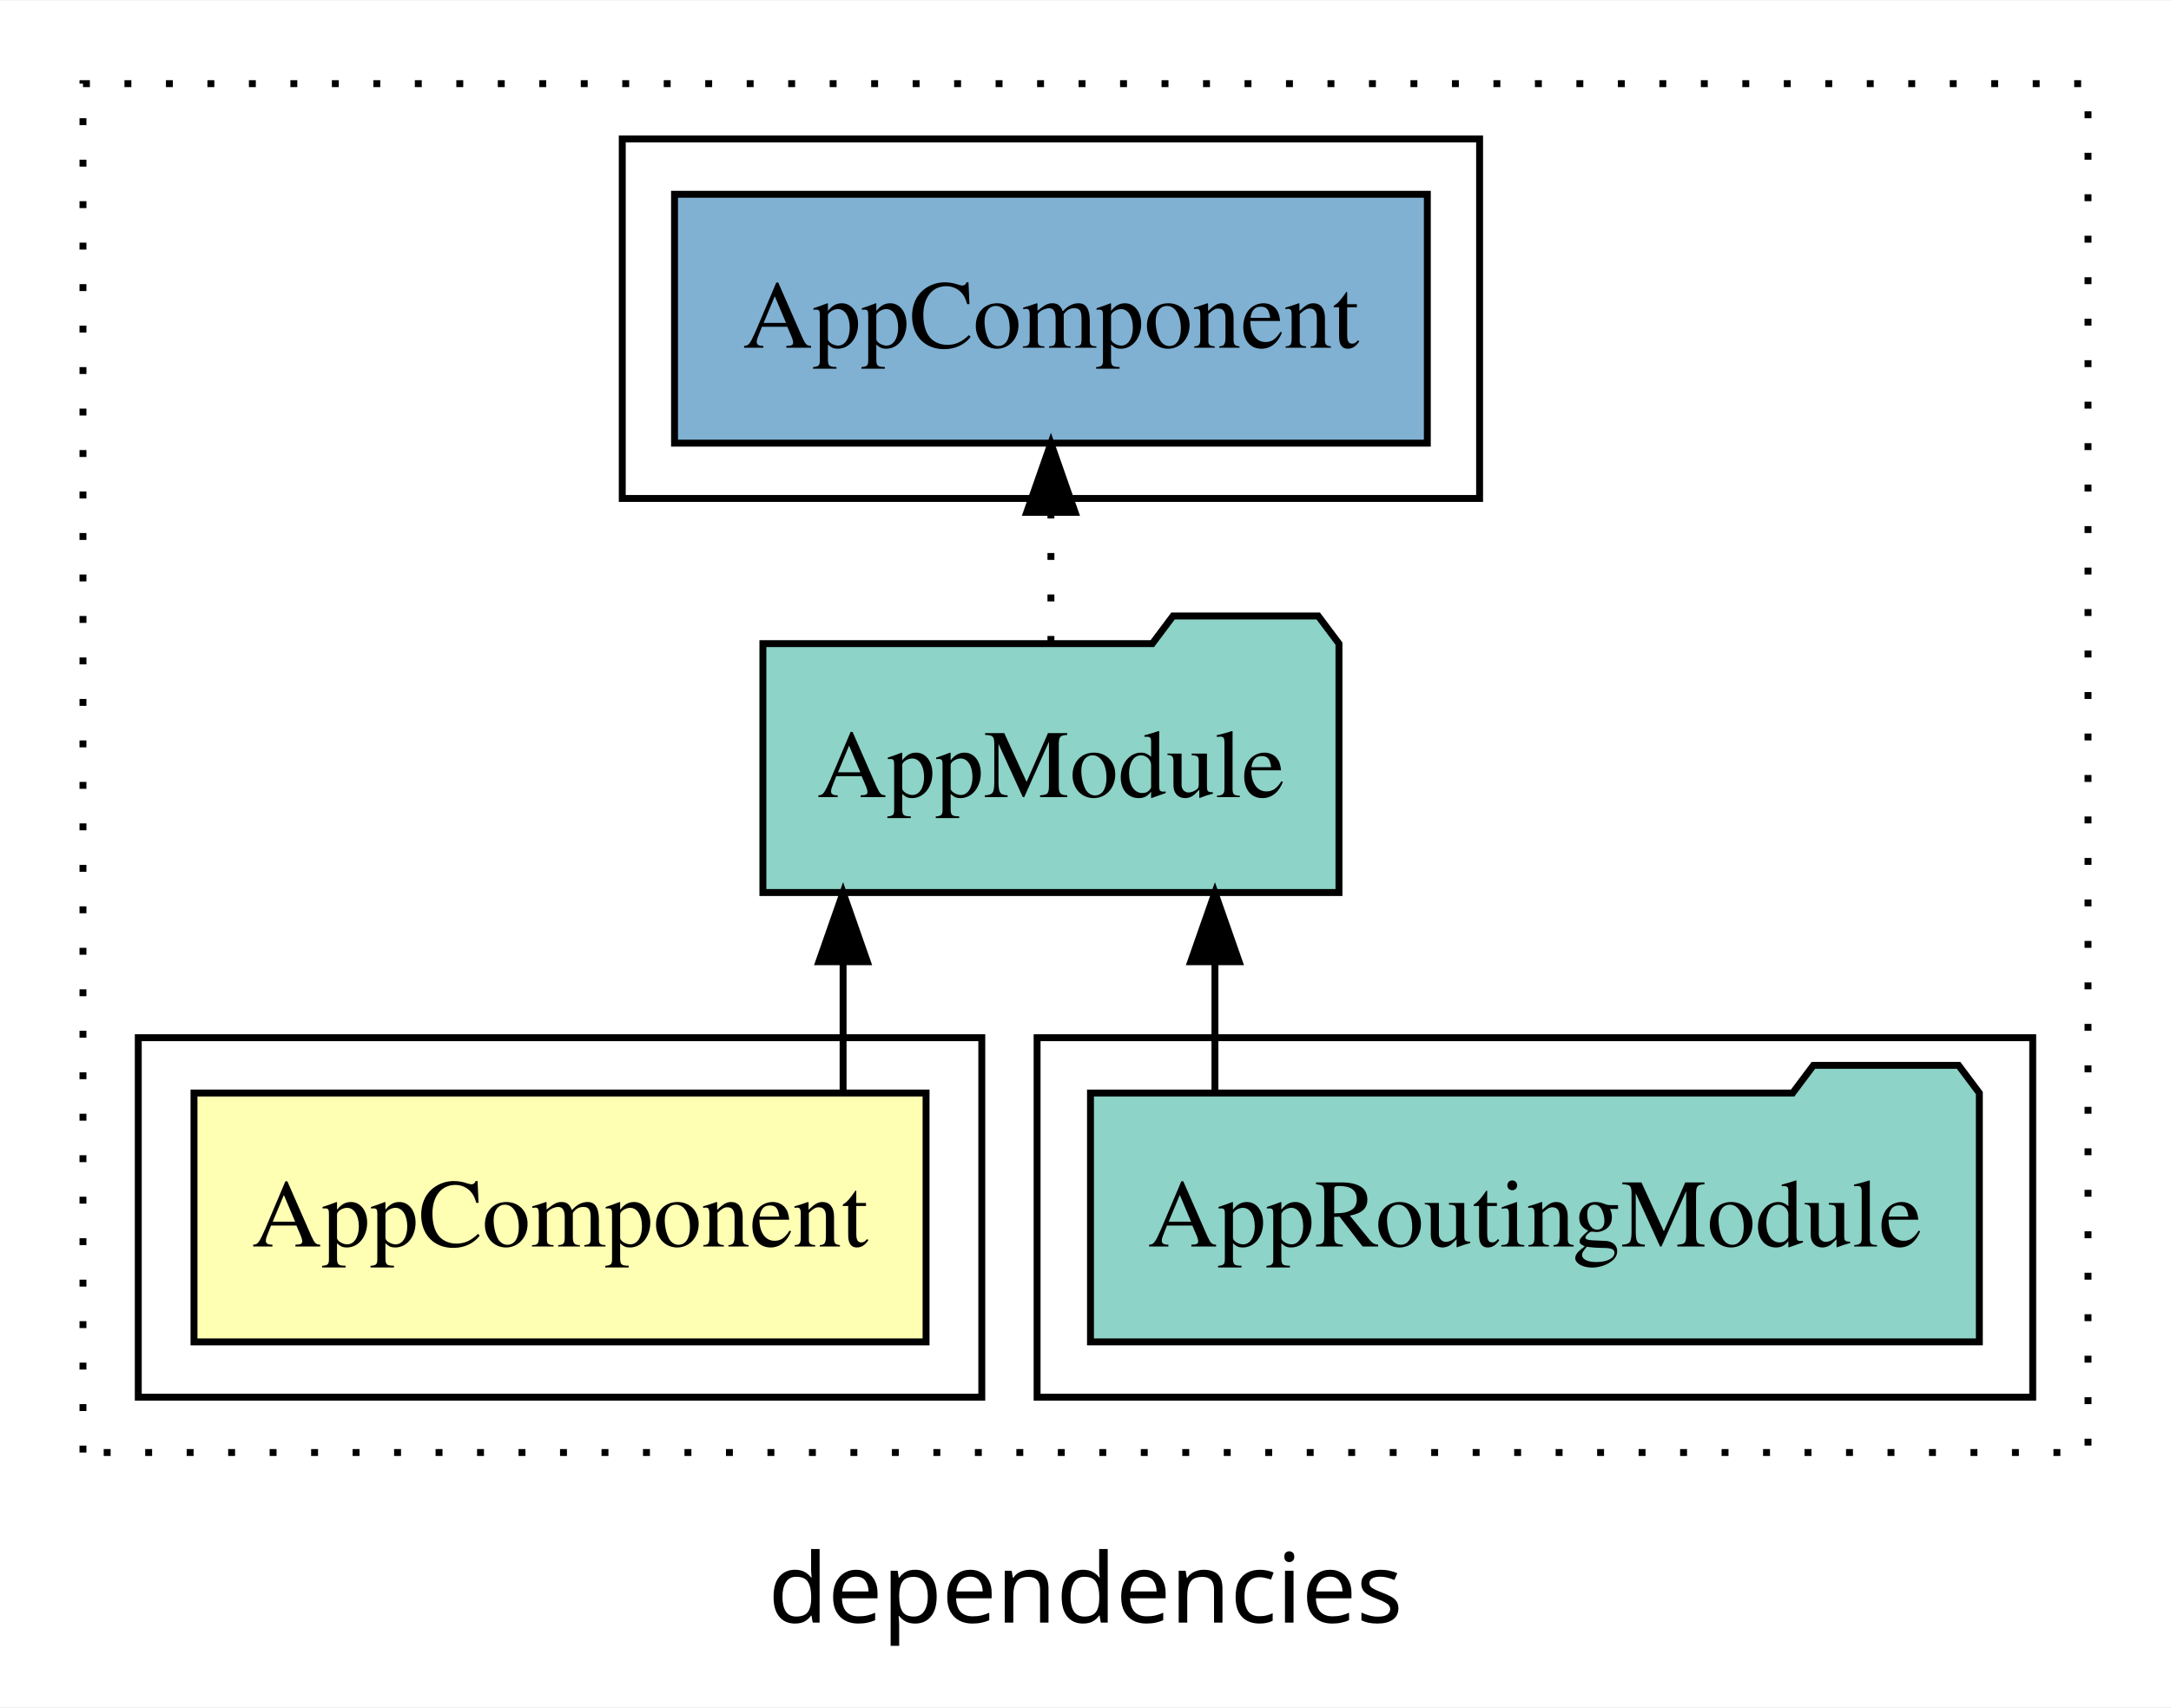
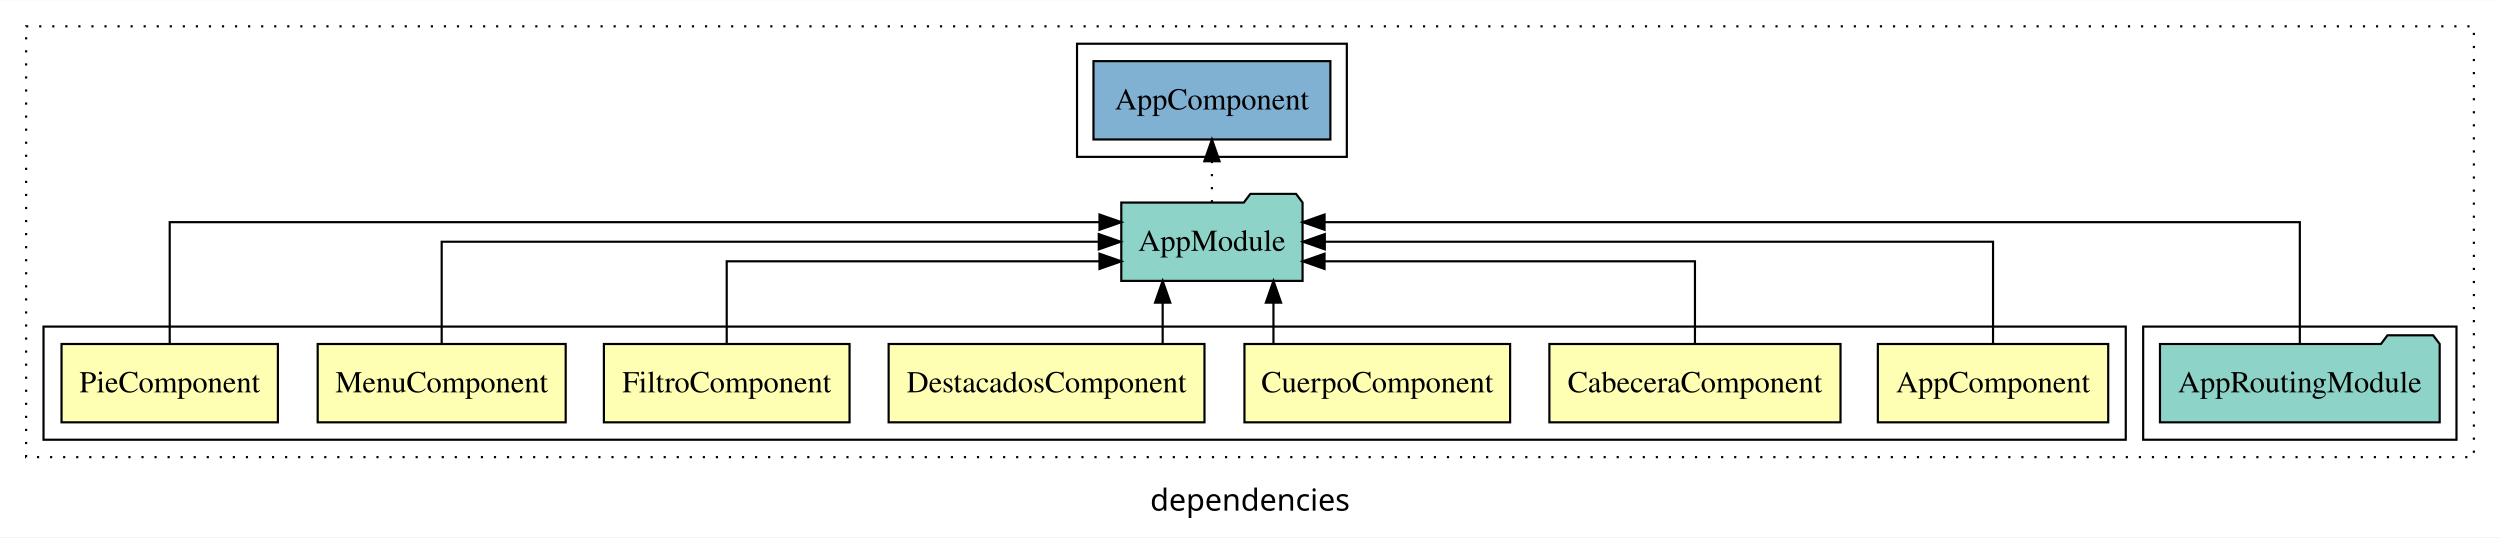
- <svg xmlns="http://www.w3.org/2000/svg" width="314pt" height="247pt" viewBox="0.00 0.00 314.00 246.80">
+ <svg xmlns="http://www.w3.org/2000/svg" width="1149pt" height="247pt" viewBox="0.00 0.00 1149.00 246.80">
  <g id="graph0" class="graph" transform="scale(1 1) rotate(0) translate(4 242.8)">
-     <polygon fill="white" stroke="transparent" points="-4,4 -4,-242.8 310,-242.8 310,4 -4,4" />
-     <text text-anchor="middle" x="153" y="-8.2" font-family="sans-serif" font-size="14.00">dependencies</text>
+     <polygon fill="white" stroke="transparent" points="-4,4 -4,-242.8 1145,-242.8 1145,4 -4,4" />
+     <text text-anchor="middle" x="570.5" y="-8.2" font-family="sans-serif" font-size="14.00">dependencies</text>
    <g id="clust1" class="cluster">
-       <polygon fill="none" stroke="black" stroke-dasharray="1,5" points="8,-32.8 8,-230.8 298,-230.8 298,-32.8 8,-32.8" />
+       <polygon fill="none" stroke="black" stroke-dasharray="1,5" points="8,-32.8 8,-230.8 1133,-230.8 1133,-32.8 8,-32.8" />
    </g>
-     <g id="clust4" class="cluster">
-       <polygon fill="none" stroke="black" points="146,-40.8 146,-92.8 290,-92.8 290,-40.8 146,-40.8" />
+     <g id="clust10" class="cluster">
+       <polygon fill="none" stroke="black" points="981,-40.8 981,-92.8 1125,-92.8 1125,-40.8 981,-40.8" />
    </g>
-     <g id="clust6" class="cluster">
-       <polygon fill="none" stroke="black" points="86,-170.8 86,-222.8 210,-222.8 210,-170.8 86,-170.8" />
+     <g id="clust12" class="cluster">
+       <polygon fill="none" stroke="black" points="491,-170.8 491,-222.8 615,-222.8 615,-170.8 491,-170.8" />
    </g>
    <g id="clust2" class="cluster">
-       <polygon fill="none" stroke="black" points="16,-40.8 16,-92.8 138,-92.8 138,-40.8 16,-40.8" />
+       <polygon fill="none" stroke="black" points="16,-40.8 16,-92.8 973,-92.8 973,-40.8 16,-40.8" />
    </g>
    <g id="node1" class="node">
-       <polygon fill="#ffffb3" stroke="black" points="129.94,-84.8 24.06,-84.8 24.06,-48.8 129.94,-48.8 129.94,-84.8" />
-       <text text-anchor="middle" x="77" y="-62.6" font-family="Times,serif" font-size="14.00">AppComponent</text>
+       <polygon fill="#ffffb3" stroke="black" points="964.94,-84.8 859.06,-84.8 859.06,-48.8 964.94,-48.8 964.94,-84.8" />
+       <text text-anchor="middle" x="912" y="-62.6" font-family="Times,serif" font-size="14.00">AppComponent</text>
+     </g>
+     <g id="node8" class="node">
+       <polygon fill="#8dd3c7" stroke="black" points="594.66,-149.8 591.66,-153.8 570.66,-153.8 567.66,-149.8 511.34,-149.8 511.34,-113.8 594.66,-113.8 594.66,-149.8" />
+       <text text-anchor="middle" x="553" y="-127.6" font-family="Times,serif" font-size="14.00">AppModule</text>
+     </g>
+     <g id="edge1" class="edge">
+       <path fill="none" stroke="black" d="M912,-84.91C912,-104.14 912,-131.8 912,-131.8 912,-131.8 604.88,-131.8 604.88,-131.8" />
+       <polygon fill="black" stroke="black" points="604.88,-128.3 594.88,-131.8 604.88,-135.3 604.88,-128.3" />
    </g>
    <g id="node2" class="node">
-       <polygon fill="#8dd3c7" stroke="black" points="189.66,-149.8 186.66,-153.8 165.66,-153.8 162.66,-149.8 106.34,-149.8 106.34,-113.8 189.66,-113.8 189.66,-149.8" />
-       <text text-anchor="middle" x="148" y="-127.6" font-family="Times,serif" font-size="14.00">AppModule</text>
+       <polygon fill="#ffffb3" stroke="black" points="841.9,-84.8 708.1,-84.8 708.1,-48.8 841.9,-48.8 841.9,-84.8" />
+       <text text-anchor="middle" x="775" y="-62.6" font-family="Times,serif" font-size="14.00">CabeceraComponent</text>
    </g>
-     <g id="edge1" class="edge">
-       <path fill="none" stroke="black" d="M117.94,-84.91C117.94,-84.91 117.94,-103.79 117.94,-103.79" />
-       <polygon fill="black" stroke="black" points="114.44,-103.79 117.94,-113.79 121.44,-103.79 114.44,-103.79" />
+     <g id="edge2" class="edge">
+       <path fill="none" stroke="black" d="M775,-84.83C775,-101.2 775,-122.8 775,-122.8 775,-122.8 604.76,-122.8 604.76,-122.8" />
+       <polygon fill="black" stroke="black" points="604.76,-119.3 594.76,-122.8 604.76,-126.3 604.76,-119.3" />
+     </g>
+     <g id="node3" class="node">
+       <polygon fill="#ffffb3" stroke="black" points="690.05,-84.8 567.95,-84.8 567.95,-48.8 690.05,-48.8 690.05,-84.8" />
+       <text text-anchor="middle" x="629" y="-62.6" font-family="Times,serif" font-size="14.00">CuerpoComponent</text>
+     </g>
+     <g id="edge3" class="edge">
+       <path fill="none" stroke="black" d="M581.28,-84.91C581.28,-84.91 581.28,-103.79 581.28,-103.79" />
+       <polygon fill="black" stroke="black" points="577.78,-103.79 581.28,-113.79 584.78,-103.79 577.78,-103.79" />
    </g>
    <g id="node4" class="node">
-       <polygon fill="#80b1d3" stroke="black" points="202.44,-214.8 93.56,-214.8 93.56,-178.8 202.44,-178.8 202.44,-214.8" />
-       <text text-anchor="middle" x="148" y="-192.6" font-family="Times,serif" font-size="14.00">AppComponent </text>
+       <polygon fill="#ffffb3" stroke="black" points="549.58,-84.8 404.42,-84.8 404.42,-48.8 549.58,-48.8 549.58,-84.8" />
+       <text text-anchor="middle" x="477" y="-62.6" font-family="Times,serif" font-size="14.00">DestacadosComponent</text>
    </g>
-     <g id="edge3" class="edge">
-       <path fill="none" stroke="black" stroke-dasharray="1,5" d="M148,-149.91C148,-149.91 148,-168.79 148,-168.79" />
-       <polygon fill="black" stroke="black" points="144.5,-168.79 148,-178.79 151.5,-168.79 144.5,-168.79" />
+     <g id="edge4" class="edge">
+       <path fill="none" stroke="black" d="M530.36,-84.91C530.36,-84.91 530.36,-103.79 530.36,-103.79" />
+       <polygon fill="black" stroke="black" points="526.86,-103.79 530.36,-113.79 533.86,-103.79 526.86,-103.79" />
    </g>
-     <g id="node3" class="node">
-       <polygon fill="#8dd3c7" stroke="black" points="282.28,-84.8 279.28,-88.8 258.28,-88.8 255.28,-84.8 153.72,-84.8 153.72,-48.8 282.28,-48.8 282.28,-84.8" />
-       <text text-anchor="middle" x="218" y="-62.6" font-family="Times,serif" font-size="14.00">AppRoutingModule</text>
+     <g id="node5" class="node">
+       <polygon fill="#ffffb3" stroke="black" points="386.45,-84.8 273.55,-84.8 273.55,-48.8 386.45,-48.8 386.45,-84.8" />
+       <text text-anchor="middle" x="330" y="-62.6" font-family="Times,serif" font-size="14.00">FiltroComponent</text>
    </g>
-     <g id="edge2" class="edge">
-       <path fill="none" stroke="black" d="M171.72,-84.91C171.72,-84.91 171.72,-103.79 171.72,-103.79" />
-       <polygon fill="black" stroke="black" points="168.22,-103.79 171.72,-113.79 175.22,-103.79 168.22,-103.79" />
+     <g id="edge5" class="edge">
+       <path fill="none" stroke="black" d="M330,-84.83C330,-101.2 330,-122.8 330,-122.8 330,-122.8 501.32,-122.8 501.32,-122.8" />
+       <polygon fill="black" stroke="black" points="501.32,-126.3 511.32,-122.8 501.32,-119.3 501.32,-126.3" />
+     </g>
+     <g id="node6" class="node">
+       <polygon fill="#ffffb3" stroke="black" points="255.99,-84.8 142.01,-84.8 142.01,-48.8 255.99,-48.8 255.99,-84.8" />
+       <text text-anchor="middle" x="199" y="-62.6" font-family="Times,serif" font-size="14.00">MenuComponent</text>
+     </g>
+     <g id="edge6" class="edge">
+       <path fill="none" stroke="black" d="M199,-84.91C199,-104.14 199,-131.8 199,-131.8 199,-131.8 501,-131.8 501,-131.8" />
+       <polygon fill="black" stroke="black" points="501,-135.3 511,-131.8 501,-128.3 501,-135.3" />
+     </g>
+     <g id="node7" class="node">
+       <polygon fill="#ffffb3" stroke="black" points="123.72,-84.8 24.28,-84.8 24.28,-48.8 123.72,-48.8 123.72,-84.8" />
+       <text text-anchor="middle" x="74" y="-62.6" font-family="Times,serif" font-size="14.00">PieComponent</text>
+     </g>
+     <g id="edge7" class="edge">
+       <path fill="none" stroke="black" d="M74,-85.09C74,-107.01 74,-140.8 74,-140.8 74,-140.8 501.33,-140.8 501.33,-140.8" />
+       <polygon fill="black" stroke="black" points="501.33,-144.3 511.33,-140.8 501.33,-137.3 501.33,-144.3" />
+     </g>
+     <g id="node10" class="node">
+       <polygon fill="#80b1d3" stroke="black" points="607.44,-214.8 498.56,-214.8 498.56,-178.8 607.44,-178.8 607.44,-214.8" />
+       <text text-anchor="middle" x="553" y="-192.6" font-family="Times,serif" font-size="14.00">AppComponent </text>
+     </g>
+     <g id="edge9" class="edge">
+       <path fill="none" stroke="black" stroke-dasharray="1,5" d="M553,-149.91C553,-149.91 553,-168.79 553,-168.79" />
+       <polygon fill="black" stroke="black" points="549.5,-168.79 553,-178.79 556.5,-168.79 549.5,-168.79" />
+     </g>
+     <g id="node9" class="node">
+       <polygon fill="#8dd3c7" stroke="black" points="1117.28,-84.8 1114.28,-88.8 1093.28,-88.8 1090.28,-84.8 988.72,-84.8 988.72,-48.8 1117.28,-48.8 1117.28,-84.8" />
+       <text text-anchor="middle" x="1053" y="-62.6" font-family="Times,serif" font-size="14.00">AppRoutingModule</text>
+     </g>
+     <g id="edge8" class="edge">
+       <path fill="none" stroke="black" d="M1053,-85.09C1053,-107.01 1053,-140.8 1053,-140.8 1053,-140.8 604.77,-140.8 604.77,-140.8" />
+       <polygon fill="black" stroke="black" points="604.77,-137.3 594.77,-140.8 604.77,-144.3 604.77,-137.3" />
    </g>
  </g>
</svg>
